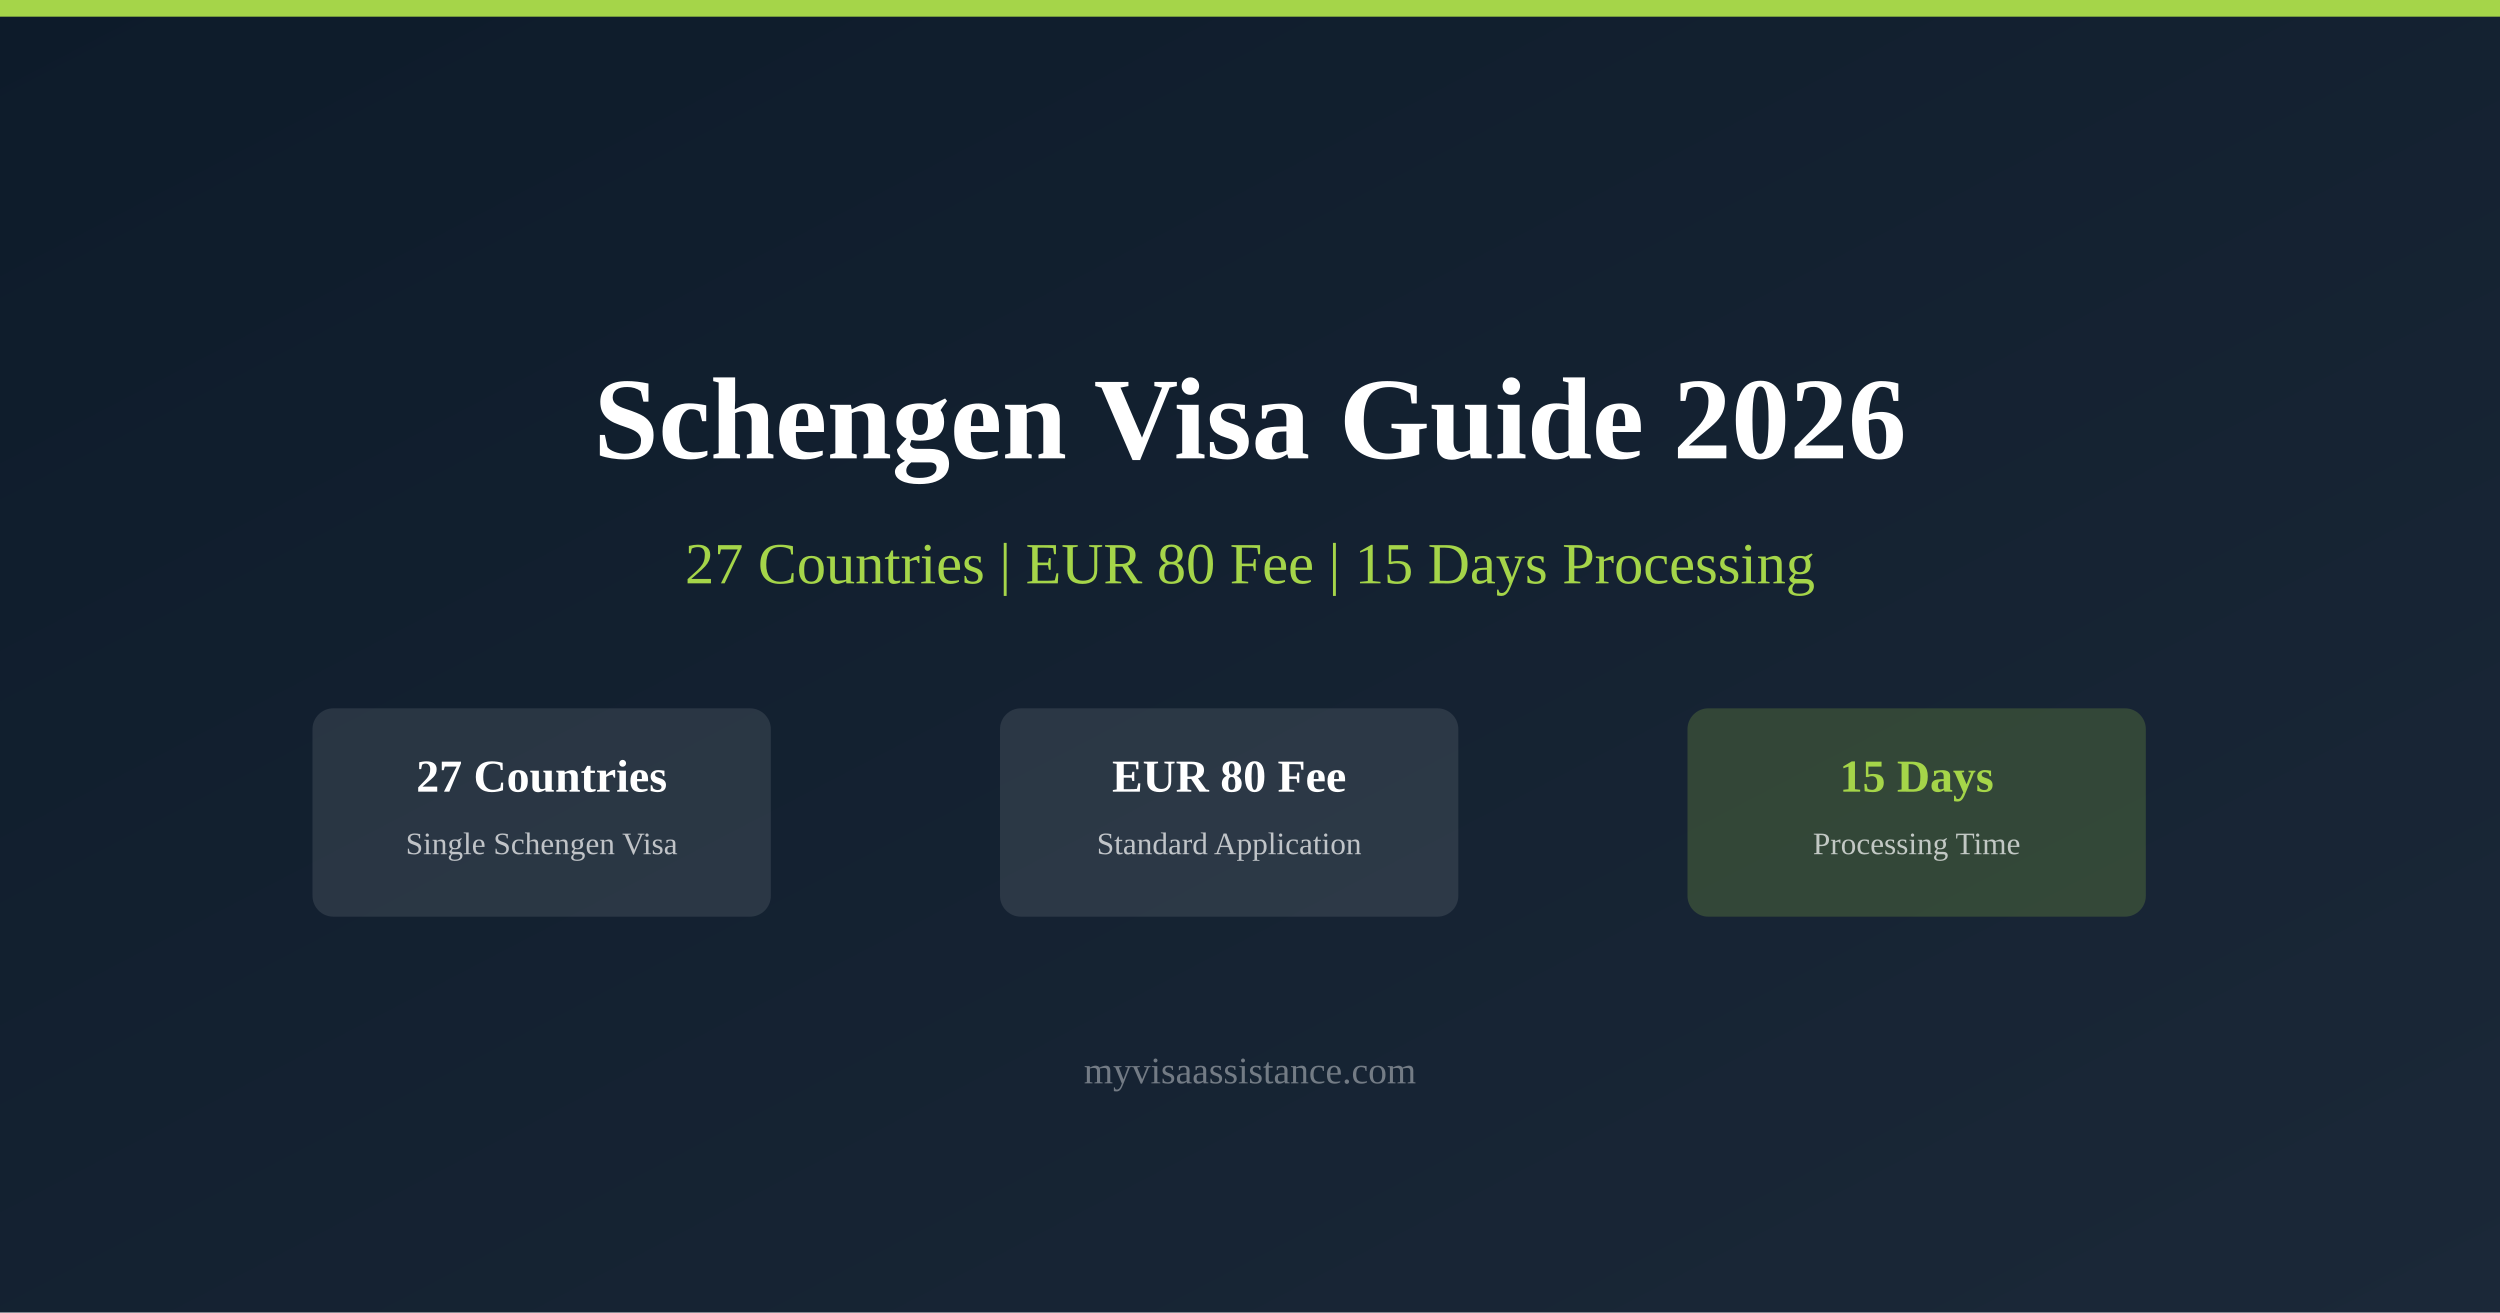
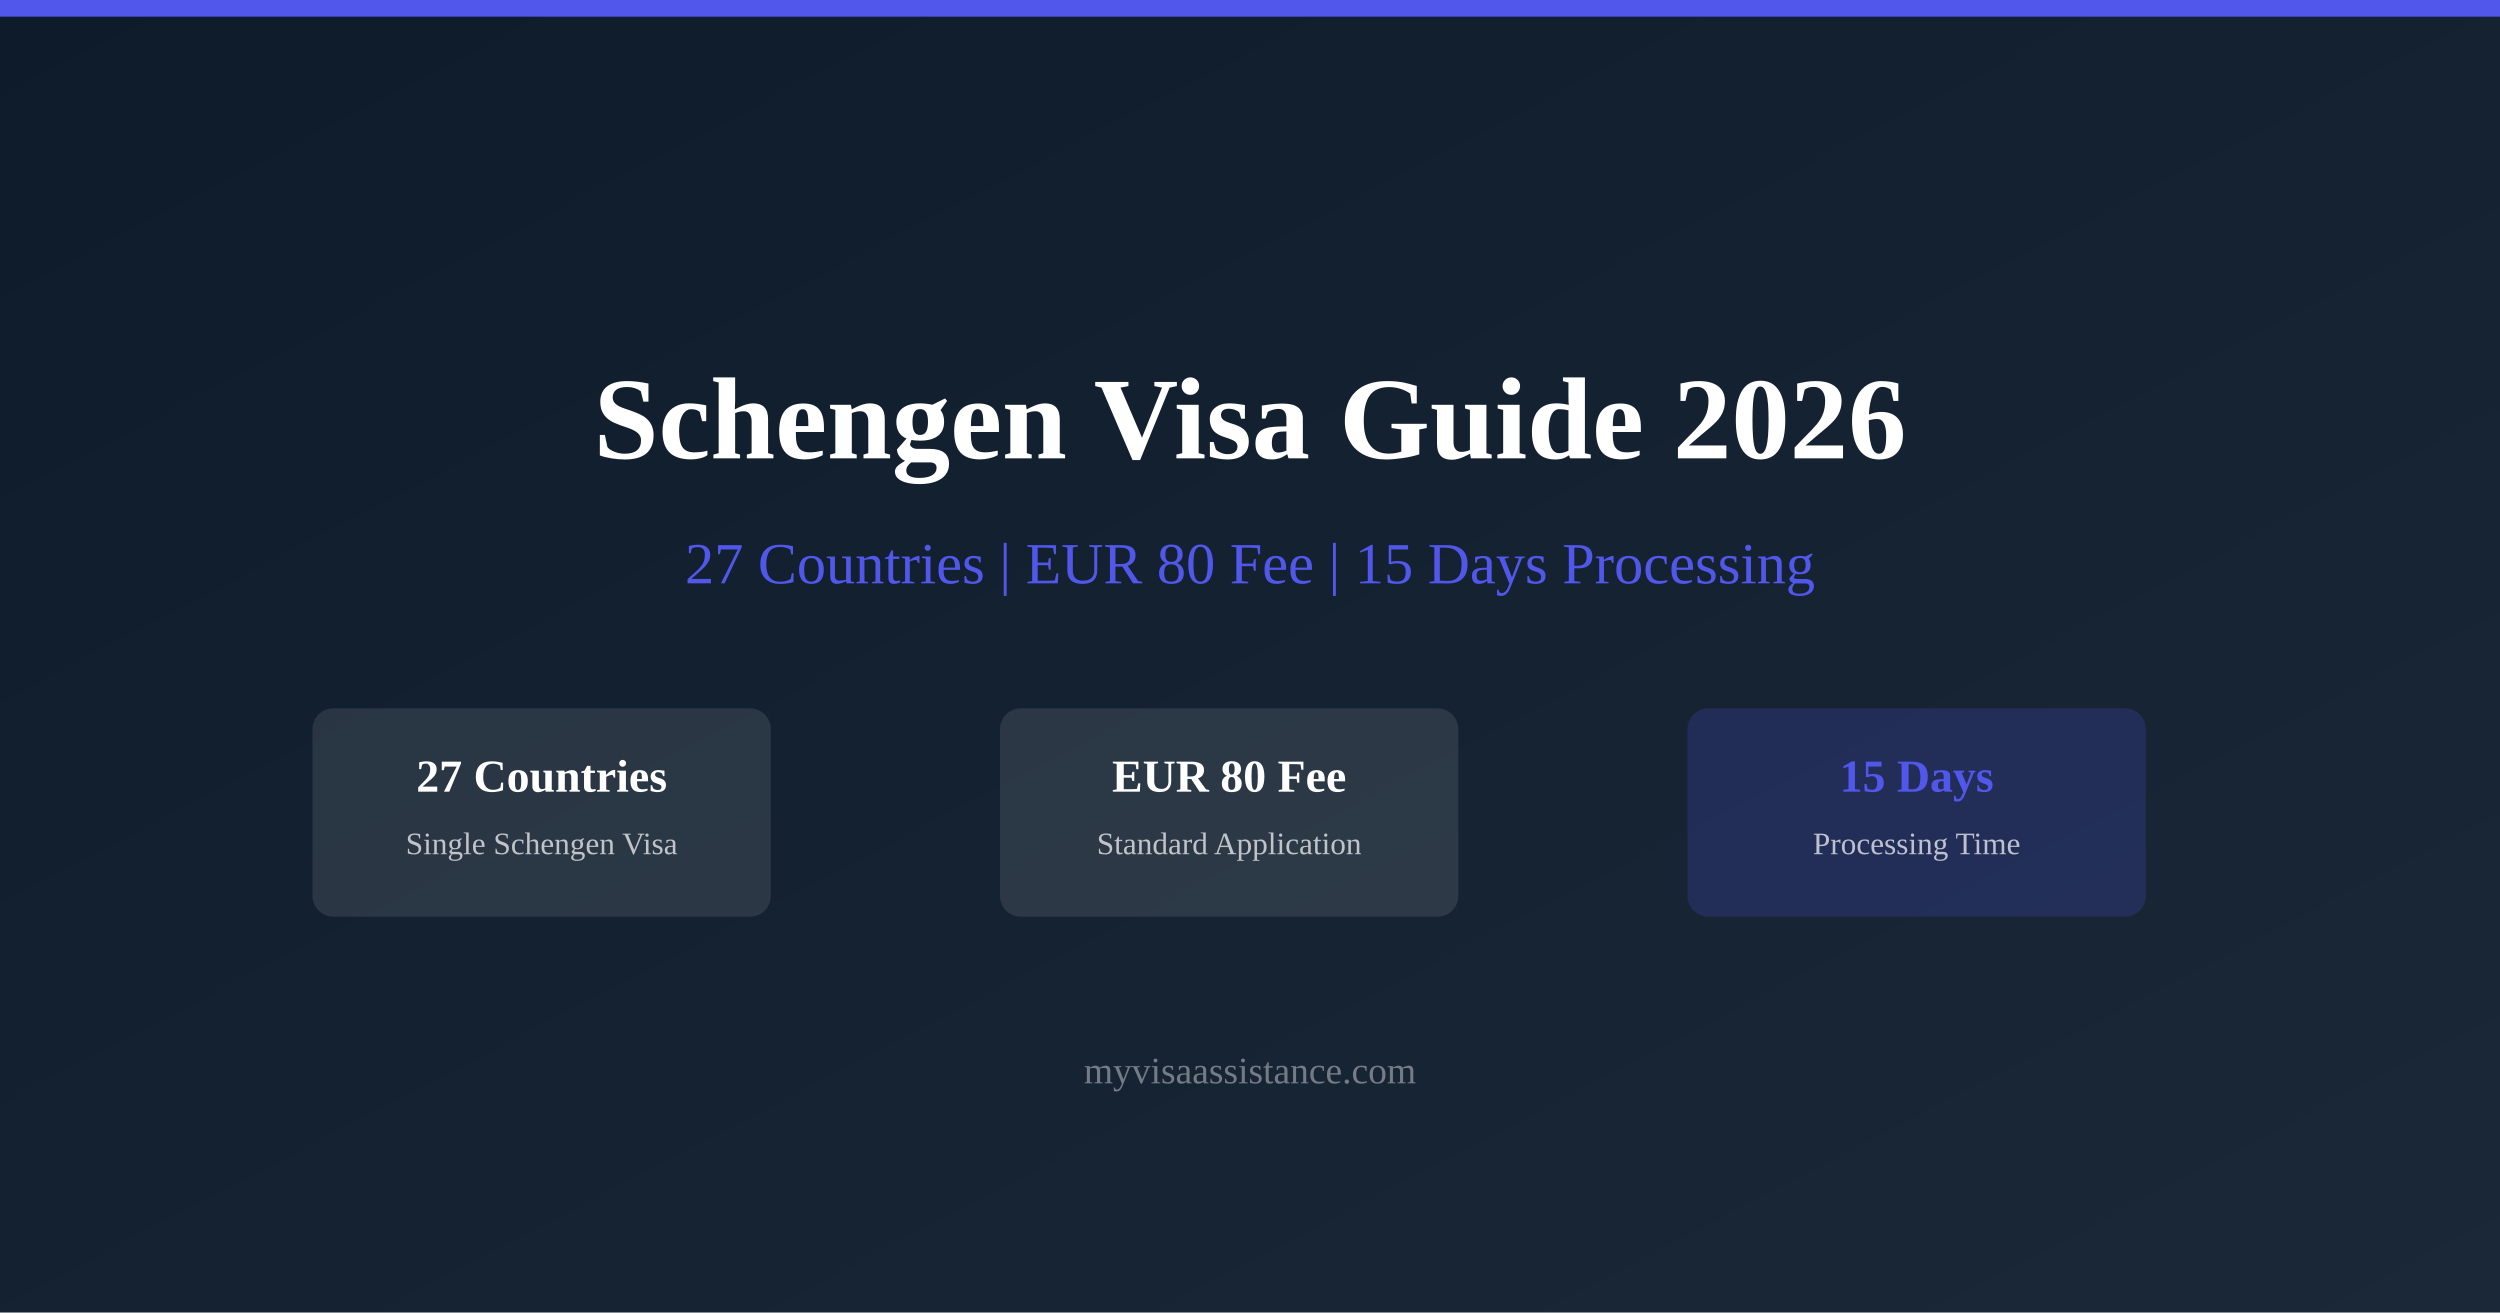
<svg xmlns="http://www.w3.org/2000/svg" width="1200" height="630" viewBox="0 0 1200 630">
  <defs>
    <linearGradient id="b1" x1="0%" y1="0%" x2="100%" y2="100%">
      <stop offset="0%" stop-color="#0d1b2a" />
      <stop offset="100%" stop-color="#1b2838" />
    </linearGradient>
  </defs>
  <rect width="1200" height="630" fill="url(#b1)" />
-   <rect width="1200" height="8" fill="#A5D549" />
+   <rect width="1200" height="8" fill="#5057EA" />
  <text x="600" y="220" text-anchor="middle" fill="white" font-size="56" font-weight="bold">Schengen Visa Guide 2026</text>
-   <text x="600" y="280" text-anchor="middle" fill="#A5D549" font-size="28">27 Countries | EUR 80 Fee | 15 Days Processing</text>
+   <text x="600" y="280" text-anchor="middle" fill="#5057EA" font-size="28">27 Countries | EUR 80 Fee | 15 Days Processing</text>
  <rect x="150" y="340" width="220" height="100" rx="10" fill="rgba(255,255,255,0.1)" />
  <text x="260" y="380" text-anchor="middle" fill="white" font-size="22" font-weight="bold">27 Countries</text>
  <text x="260" y="410" text-anchor="middle" fill="rgba(255,255,255,0.7)" font-size="15">Single Schengen Visa</text>
  <rect x="480" y="340" width="220" height="100" rx="10" fill="rgba(255,255,255,0.1)" />
  <text x="590" y="380" text-anchor="middle" fill="white" font-size="22" font-weight="bold">EUR 80 Fee</text>
  <text x="590" y="410" text-anchor="middle" fill="rgba(255,255,255,0.7)" font-size="15">Standard Application</text>
-   <rect x="810" y="340" width="220" height="100" rx="10" fill="rgba(165,213,73,0.2)" />
-   <text x="920" y="380" text-anchor="middle" fill="#A5D549" font-size="22" font-weight="bold">15 Days</text>
+   <rect x="810" y="340" width="220" height="100" rx="10" fill="rgba(80, 87, 234,0.2)" />
+   <text x="920" y="380" text-anchor="middle" fill="#5057EA" font-size="22" font-weight="bold">15 Days</text>
  <text x="920" y="410" text-anchor="middle" fill="rgba(255,255,255,0.7)" font-size="15">Processing Time</text>
  <text x="600" y="520" text-anchor="middle" fill="rgba(255,255,255,0.4)" font-size="18">myvisaassistance.com</text>
</svg>
